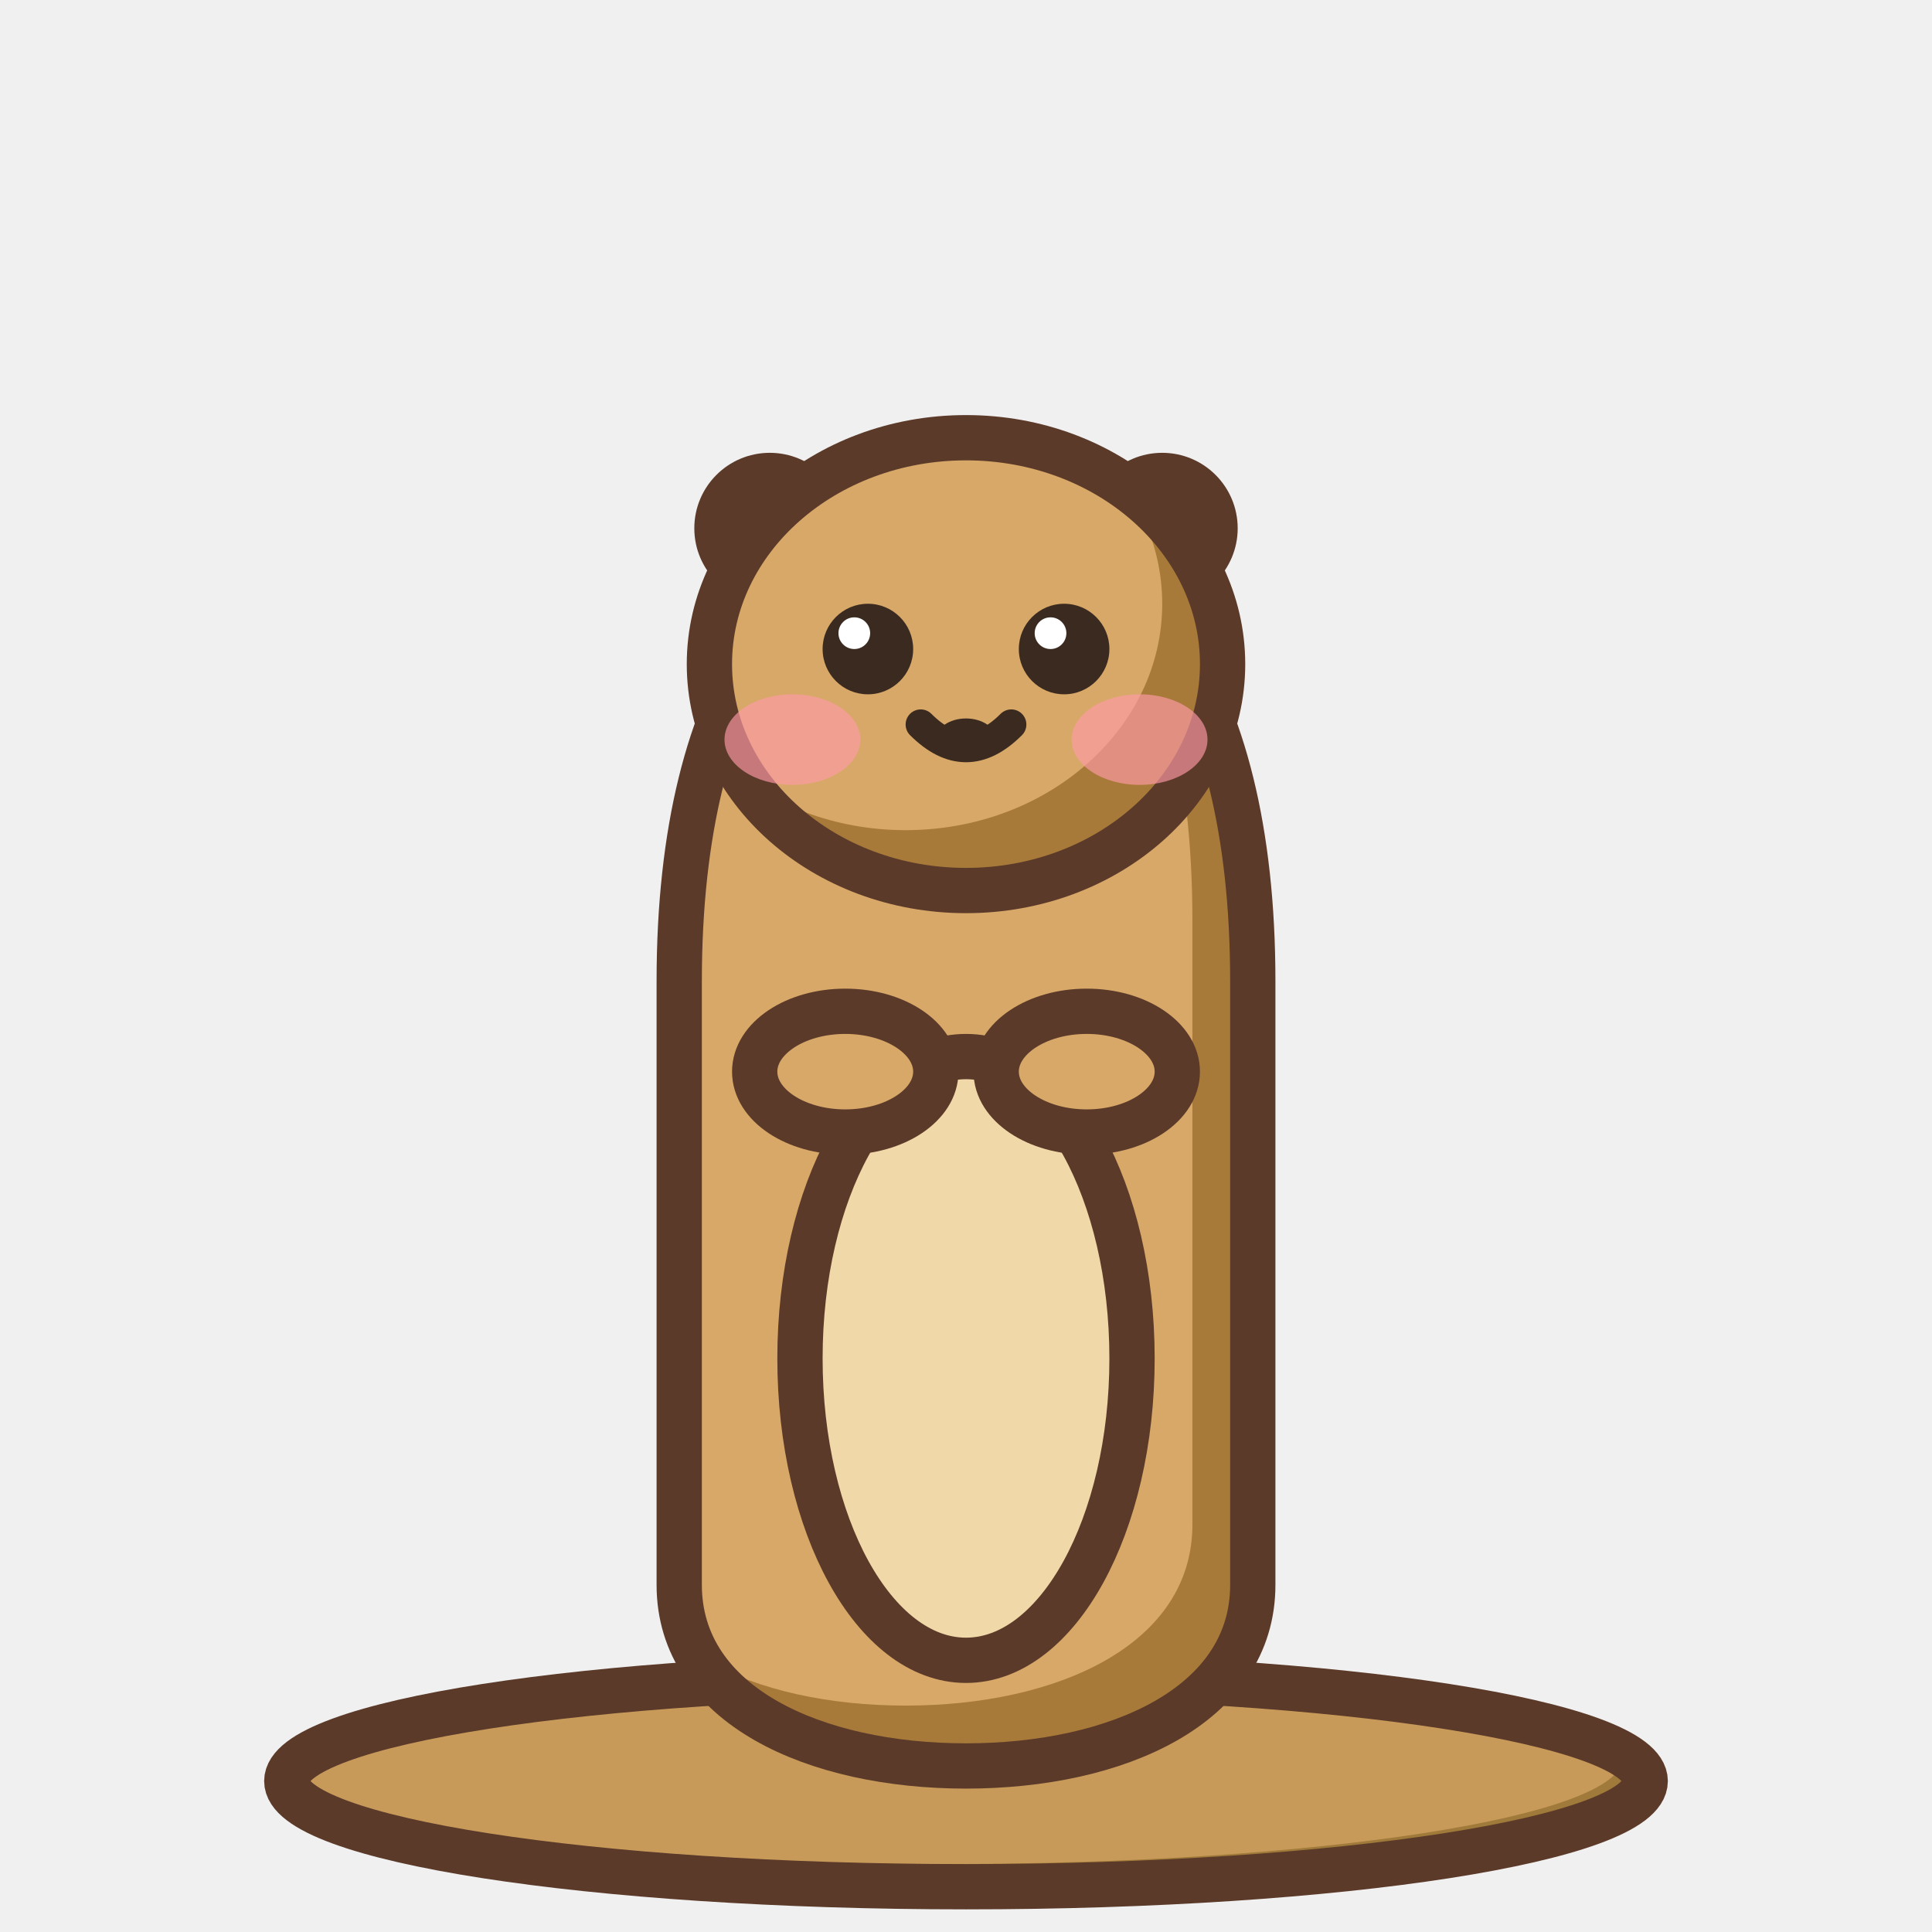
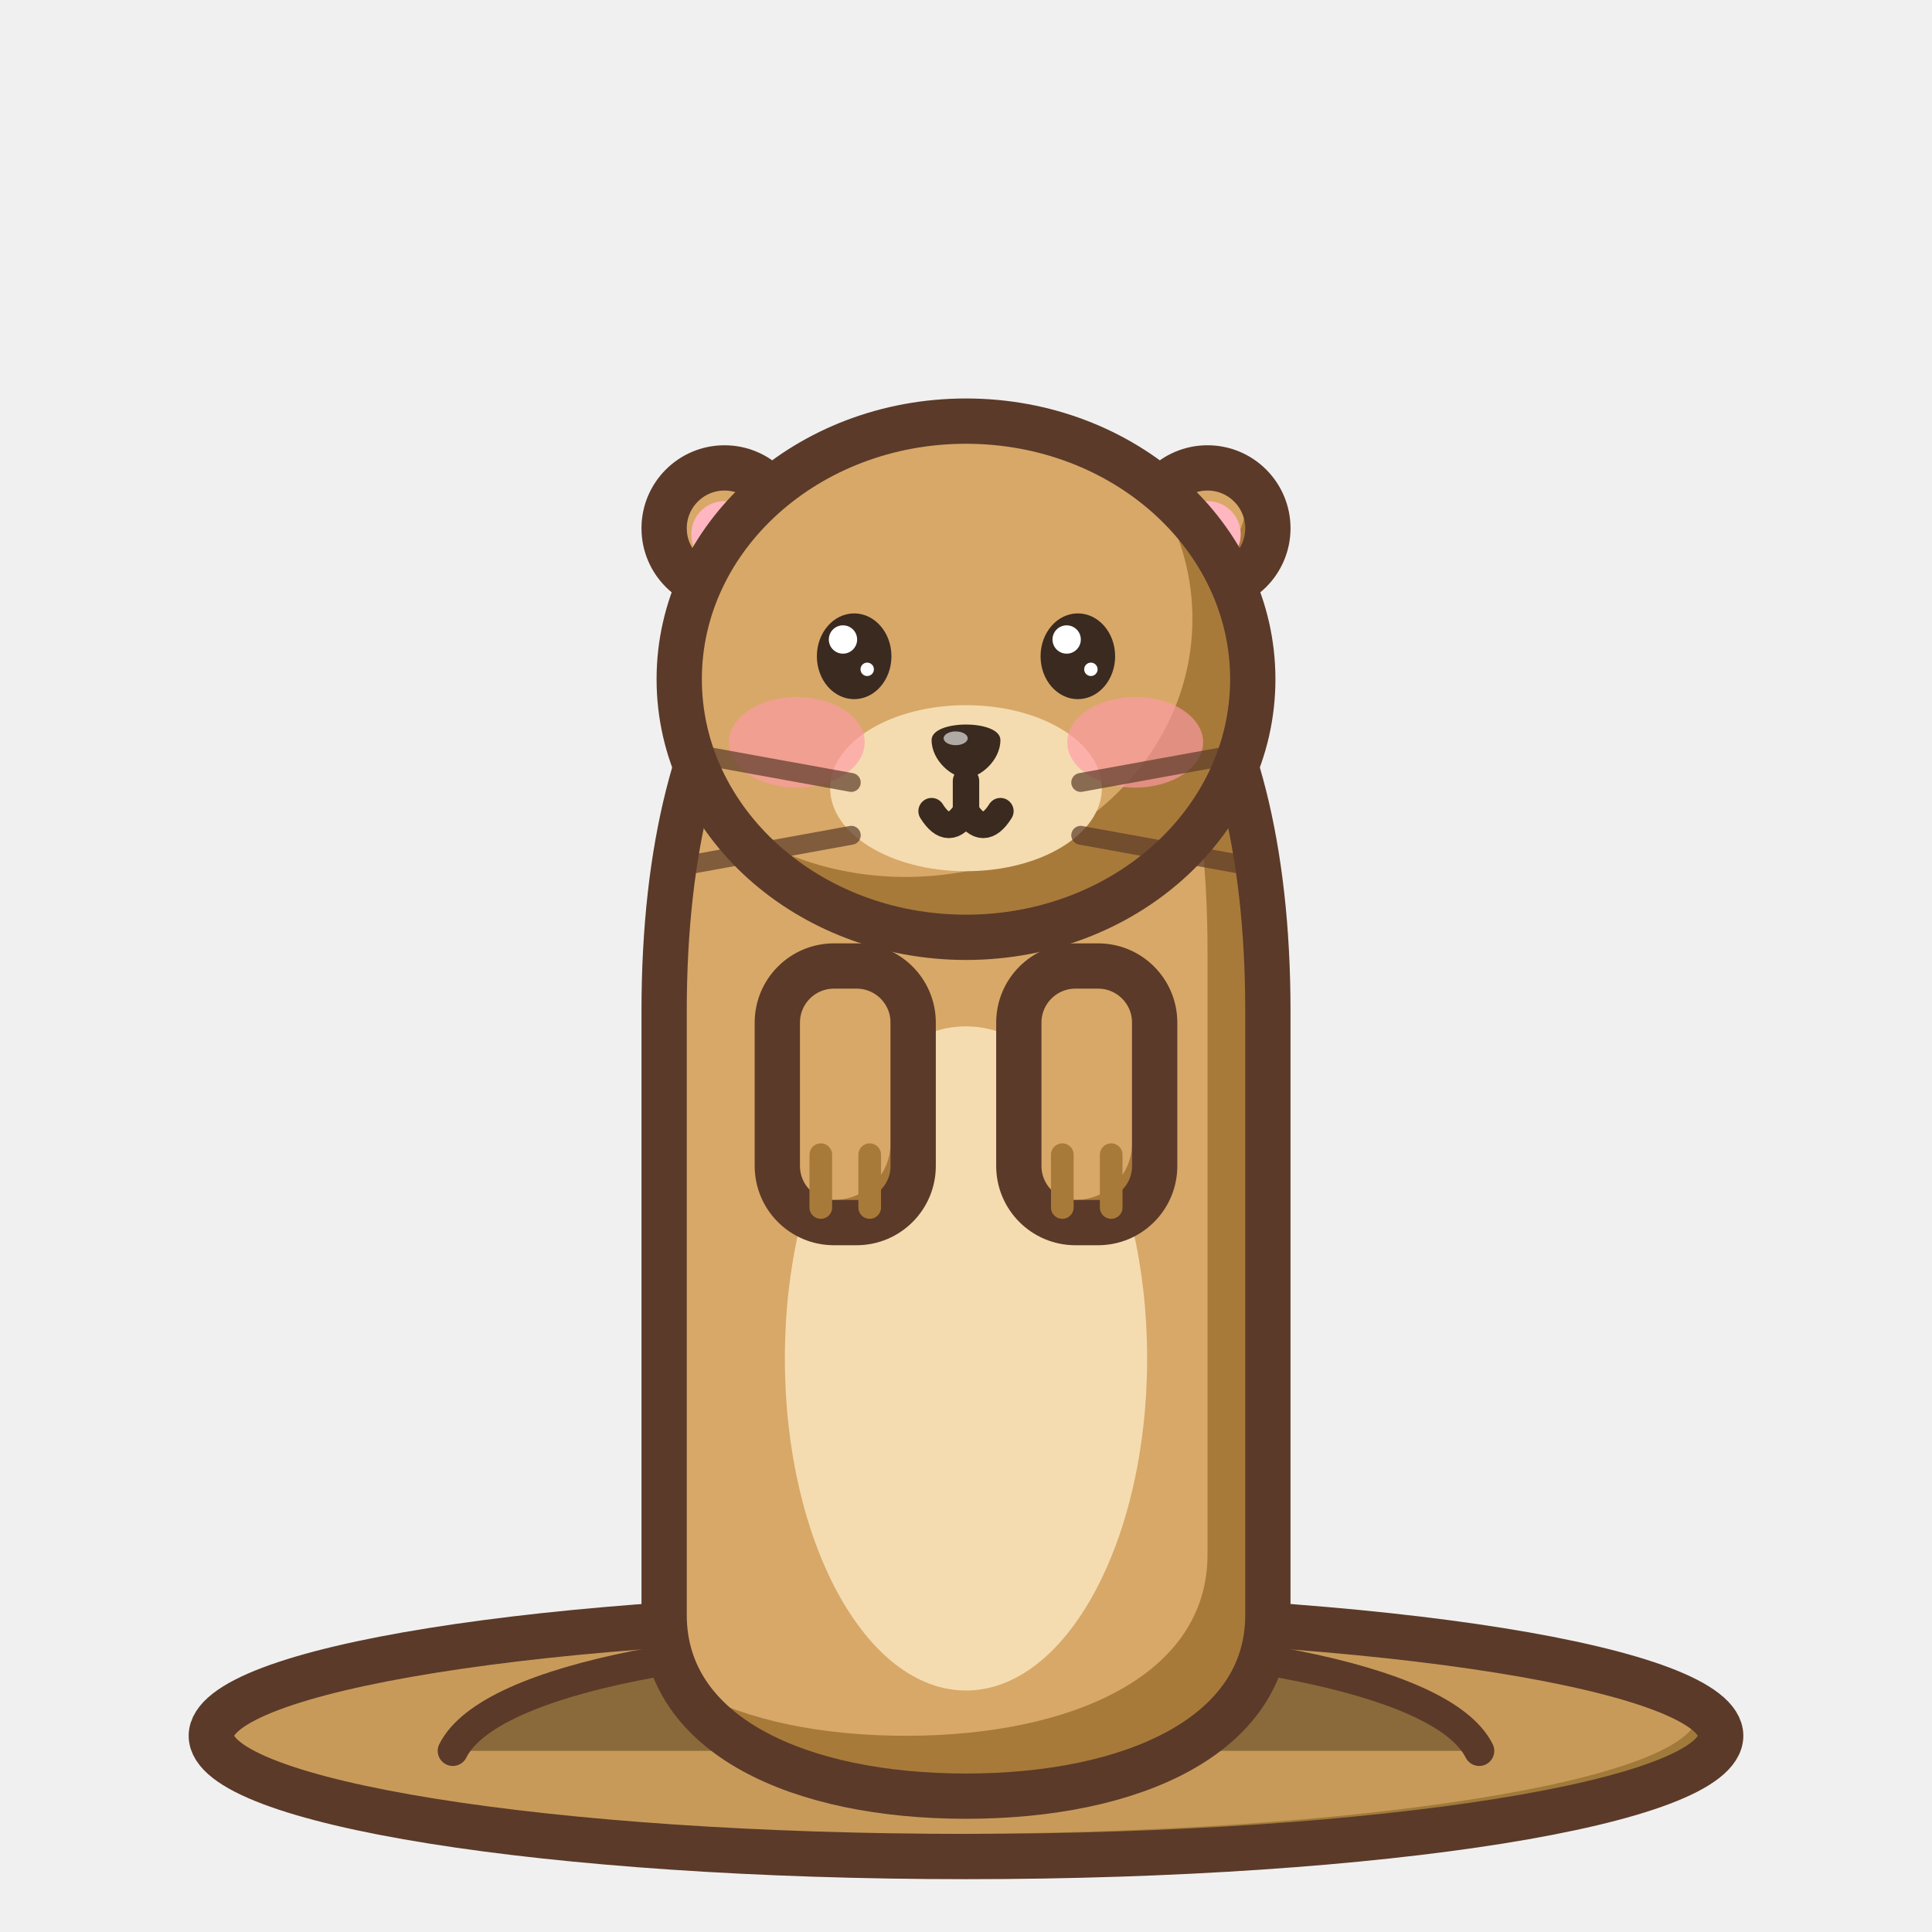
<svg xmlns="http://www.w3.org/2000/svg" viewBox="0 0 256 256">
  <g stroke="#5b3a29" stroke-width="6" stroke-linejoin="round" stroke-linecap="round" fill="none">
    <defs>
-       <path id="p205" d="M38 236a90 14 0 1 0 180 0a90 14 0 1 0 -180 0z" />
-       <clipPath id="cp205">
-         <use href="#p205" />
+       <path id="p59" d="M28 230a100 16 0 1 0 200 0a100 16 0 1 0 -200 0z" />
+       <clipPath id="cp59">
+         <use href="#p59" />
      </clipPath>
    </defs>
-     <use href="#p205" fill="#a07a3a" stroke="none" />
-     <g clip-path="url(#cp205)">
-       <use href="#p205" fill="#c89a5a" stroke="none" transform="translate(-3 -3)" />
+     <use href="#p59" fill="#a07a3a" stroke="none" />
+     <g clip-path="url(#cp59)">
+       <use href="#p59" fill="#c89a5a" stroke="none" transform="translate(-3 -3)" />
    </g>
-     <use href="#p205" fill="none" />
+     <use href="#p59" fill="none" />
+     <path d="M60 232c10-20 126-20 136 0" fill="#8a6a3a" stroke-width="4" />
    <defs>
-       <path id="p206" d="M90 130c0-40 16-60 38-60s38 20 38 60v80c0 16-18 24-38 24s-38-8-38-24z" />
-       <clipPath id="cp206">
-         <use href="#p206" />
+       <path id="p60" d="M88 134c0-44 18-64 40-64s40 20 40 64v80c0 16-18 24-40 24s-40-8-40-24z" />
+       <clipPath id="cp60">
+         <use href="#p60" />
      </clipPath>
    </defs>
-     <use href="#p206" fill="#a87a3a" stroke="none" />
-     <g clip-path="url(#cp206)">
-       <use href="#p206" fill="#d8a868" stroke="none" transform="translate(-8 -8)" />
+     <use href="#p60" fill="#a87a3a" stroke="none" />
+     <g clip-path="url(#cp60)">
+       <use href="#p60" fill="#d8a868" stroke="none" transform="translate(-8 -8)" />
    </g>
-     <use href="#p206" fill="none" />
-     <path d="M106 180a22 40 0 1 0 44 0a22 40 0 1 0 -44 0z" fill="#f0d8a8" />
+     <use href="#p60" fill="none" />
+     <ellipse cx="128" cy="180" rx="24" ry="44" fill="#f4dcb0" stroke="none" />
    <defs>
-       <path id="p207" d="M100 142a12 8 0 1 0 24 0a12 8 0 1 0 -24 0z" />
-       <clipPath id="cp207">
-         <use href="#p207" />
+       <path id="p61" d="M110.5 128h3.0a7.5 7.5 0 0 1 7.5 7.5v19.0a7.5 7.5 0 0 1 -7.5 7.5h-3.0a7.5 7.5 0 0 1 -7.5 -7.5v-19.0a7.5 7.5 0 0 1 7.5 -7.5z" />
+       <clipPath id="cp61">
+         <use href="#p61" />
      </clipPath>
    </defs>
-     <use href="#p207" fill="#a87a3a" stroke="none" />
-     <g clip-path="url(#cp207)">
-       <use href="#p207" fill="#d8a868" stroke="none" transform="translate(-2 -2)" />
+     <use href="#p61" fill="#a87a3a" stroke="none" />
+     <g clip-path="url(#cp61)">
+       <use href="#p61" fill="#d8a868" stroke="none" transform="translate(-3 -3)" />
    </g>
-     <use href="#p207" fill="none" />
+     <use href="#p61" fill="none" />
+     <path d="M108.76 153v7M115.24 153v7" fill="none" stroke="#a87a3a" stroke-width="3" />
    <defs>
-       <path id="p208" d="M132 142a12 8 0 1 0 24 0a12 8 0 1 0 -24 0z" />
-       <clipPath id="cp208">
-         <use href="#p208" />
+       <path id="p62" d="M142.5 128h3.0a7.5 7.5 0 0 1 7.5 7.5v19.0a7.5 7.5 0 0 1 -7.5 7.5h-3.0a7.5 7.5 0 0 1 -7.5 -7.5v-19.0a7.5 7.5 0 0 1 7.5 -7.5z" />
+       <clipPath id="cp62">
+         <use href="#p62" />
      </clipPath>
    </defs>
-     <use href="#p208" fill="#a87a3a" stroke="none" />
-     <g clip-path="url(#cp208)">
-       <use href="#p208" fill="#d8a868" stroke="none" transform="translate(-2 -2)" />
+     <use href="#p62" fill="#a87a3a" stroke="none" />
+     <g clip-path="url(#cp62)">
+       <use href="#p62" fill="#d8a868" stroke="none" transform="translate(-3 -3)" />
    </g>
-     <use href="#p208" fill="none" />
+     <use href="#p62" fill="none" />
+     <path d="M140.76 153v7M147.24 153v7" fill="none" stroke="#a87a3a" stroke-width="3" />
    <defs>
-       <path id="p209" d="M95 70a7 7 0 1 0 14 0a7 7 0 1 0 -14 0z" />
-       <clipPath id="cp209">
-         <use href="#p209" />
+       <path id="p63" d="M88 70a8 8 0 1 0 16 0a8 8 0 1 0 -16 0z" />
+       <clipPath id="cp63">
+         <use href="#p63" />
      </clipPath>
    </defs>
-     <use href="#p209" fill="#a87a3a" stroke="none" />
-     <g clip-path="url(#cp209)">
-       <use href="#p209" fill="#d8a868" stroke="none" transform="translate(-3 -3)" />
+     <use href="#p63" fill="#a87a3a" stroke="none" />
+     <g clip-path="url(#cp63)">
+       <use href="#p63" fill="#d8a868" stroke="none" transform="translate(-3 -3)" />
    </g>
-     <use href="#p209" fill="none" />
-     <path d="M98.15 70a3.85 3.85 0 1 0 7.7 0a3.85 3.85 0 1 0 -7.7 0z" fill="#ffb0b8" />
+     <use href="#p63" fill="none" />
+     <circle cx="96" cy="70.8" r="4.4" fill="#ffb6c0" stroke="none" />
    <defs>
-       <path id="p210" d="M147 70a7 7 0 1 0 14 0a7 7 0 1 0 -14 0z" />
-       <clipPath id="cp210">
-         <use href="#p210" />
+       <path id="p64" d="M152 70a8 8 0 1 0 16 0a8 8 0 1 0 -16 0z" />
+       <clipPath id="cp64">
+         <use href="#p64" />
      </clipPath>
    </defs>
-     <use href="#p210" fill="#a87a3a" stroke="none" />
-     <g clip-path="url(#cp210)">
-       <use href="#p210" fill="#d8a868" stroke="none" transform="translate(-3 -3)" />
+     <use href="#p64" fill="#a87a3a" stroke="none" />
+     <g clip-path="url(#cp64)">
+       <use href="#p64" fill="#d8a868" stroke="none" transform="translate(-3 -3)" />
    </g>
-     <use href="#p210" fill="none" />
-     <path d="M150.15 70a3.85 3.85 0 1 0 7.7 0a3.85 3.85 0 1 0 -7.7 0z" fill="#ffb0b8" />
+     <use href="#p64" fill="none" />
+     <circle cx="160" cy="70.8" r="4.4" fill="#ffb6c0" stroke="none" />
    <defs>
-       <path id="p211" d="M94 88a34 30 0 1 0 68 0a34 30 0 1 0 -68 0z" />
-       <clipPath id="cp211">
-         <use href="#p211" />
+       <path id="p65" d="M90 90a38 34.2 0 1 0 76 0a38 34.2 0 1 0 -76 0z" />
+       <clipPath id="cp65">
+         <use href="#p65" />
      </clipPath>
    </defs>
-     <use href="#p211" fill="#a87a3a" stroke="none" />
-     <g clip-path="url(#cp211)">
-       <use href="#p211" fill="#d8a868" stroke="none" transform="translate(-8 -8)" />
+     <use href="#p65" fill="#a87a3a" stroke="none" />
+     <g clip-path="url(#cp65)">
+       <use href="#p65" fill="#d8a868" stroke="none" transform="translate(-8 -8)" />
    </g>
-     <use href="#p211" fill="none" />
-     <circle cx="115.0" cy="86" r="6" fill="#3a2a20" stroke="none" />
-     <circle cx="113.2" cy="83.9" r="2.1" fill="#fff" stroke="none" />
-     <circle cx="141.0" cy="86" r="6" fill="#3a2a20" stroke="none" />
-     <circle cx="139.2" cy="83.9" r="2.1" fill="#fff" stroke="none" />
-     <ellipse cx="105.0" cy="98" rx="9" ry="6" fill="#ff9aa8" stroke="none" opacity=".65" />
-     <ellipse cx="151.0" cy="98" rx="9" ry="6" fill="#ff9aa8" stroke="none" opacity=".65" />
-     <path d="M122 96q6 6 12 0" fill="none" stroke="#3a2a20" stroke-width="4" />
-     <ellipse cx="128" cy="98" rx="4" ry="2.8" fill="#3a2a20" stroke="none" />
+     <use href="#p65" fill="none" />
+     <ellipse cx="128" cy="104.44" rx="18" ry="11" fill="#f4dcb0" stroke="none" />
+     <ellipse cx="113.18" cy="86.96" rx="4.94" ry="5.681" fill="#3a2a20" stroke="none" />
+     <circle cx="111.698" cy="84.737" r="1.877" fill="#fff" stroke="none" />
+     <circle cx="114.909" cy="88.689" r="0.889" fill="#fff" stroke="none" />
+     <ellipse cx="142.82" cy="86.96" rx="4.94" ry="5.681" fill="#3a2a20" stroke="none" />
+     <circle cx="141.338" cy="84.737" r="1.877" fill="#fff" stroke="none" />
+     <circle cx="144.549" cy="88.689" r="0.889" fill="#fff" stroke="none" />
+     <ellipse cx="105.58" cy="98.36" rx="9" ry="6" fill="#ff9aa8" stroke="none" opacity=".65" />
+     <ellipse cx="150.42" cy="98.36" rx="9" ry="6" fill="#ff9aa8" stroke="none" opacity=".65" />
+     <path d="M123.44 98.056c0-2.736 9.12-2.736 9.12 0s-2.736 5.016-4.56 5.016-4.56-2.28-4.56-5.016z" fill="#3a2a20" stroke="none" />
+     <ellipse cx="126.632" cy="97.828" rx="1.596" ry="0.912" fill="#fff" stroke="none" opacity=".6" />
+     <path d="M128 103.48v4M123.44 107.48q2.28 3.648 4.56 0q2.28 3.648 4.56 0" fill="none" stroke="#3a2a20" stroke-width="3.5" />
+     <path d="M112.8 103.68l-22-4M112.8 110.68l-22 4M143.2 103.68l22-4M143.2 110.68l22 4" fill="none" stroke="#5b3a29" stroke-width="2.5" opacity="0.7" />
  </g>
</svg>
